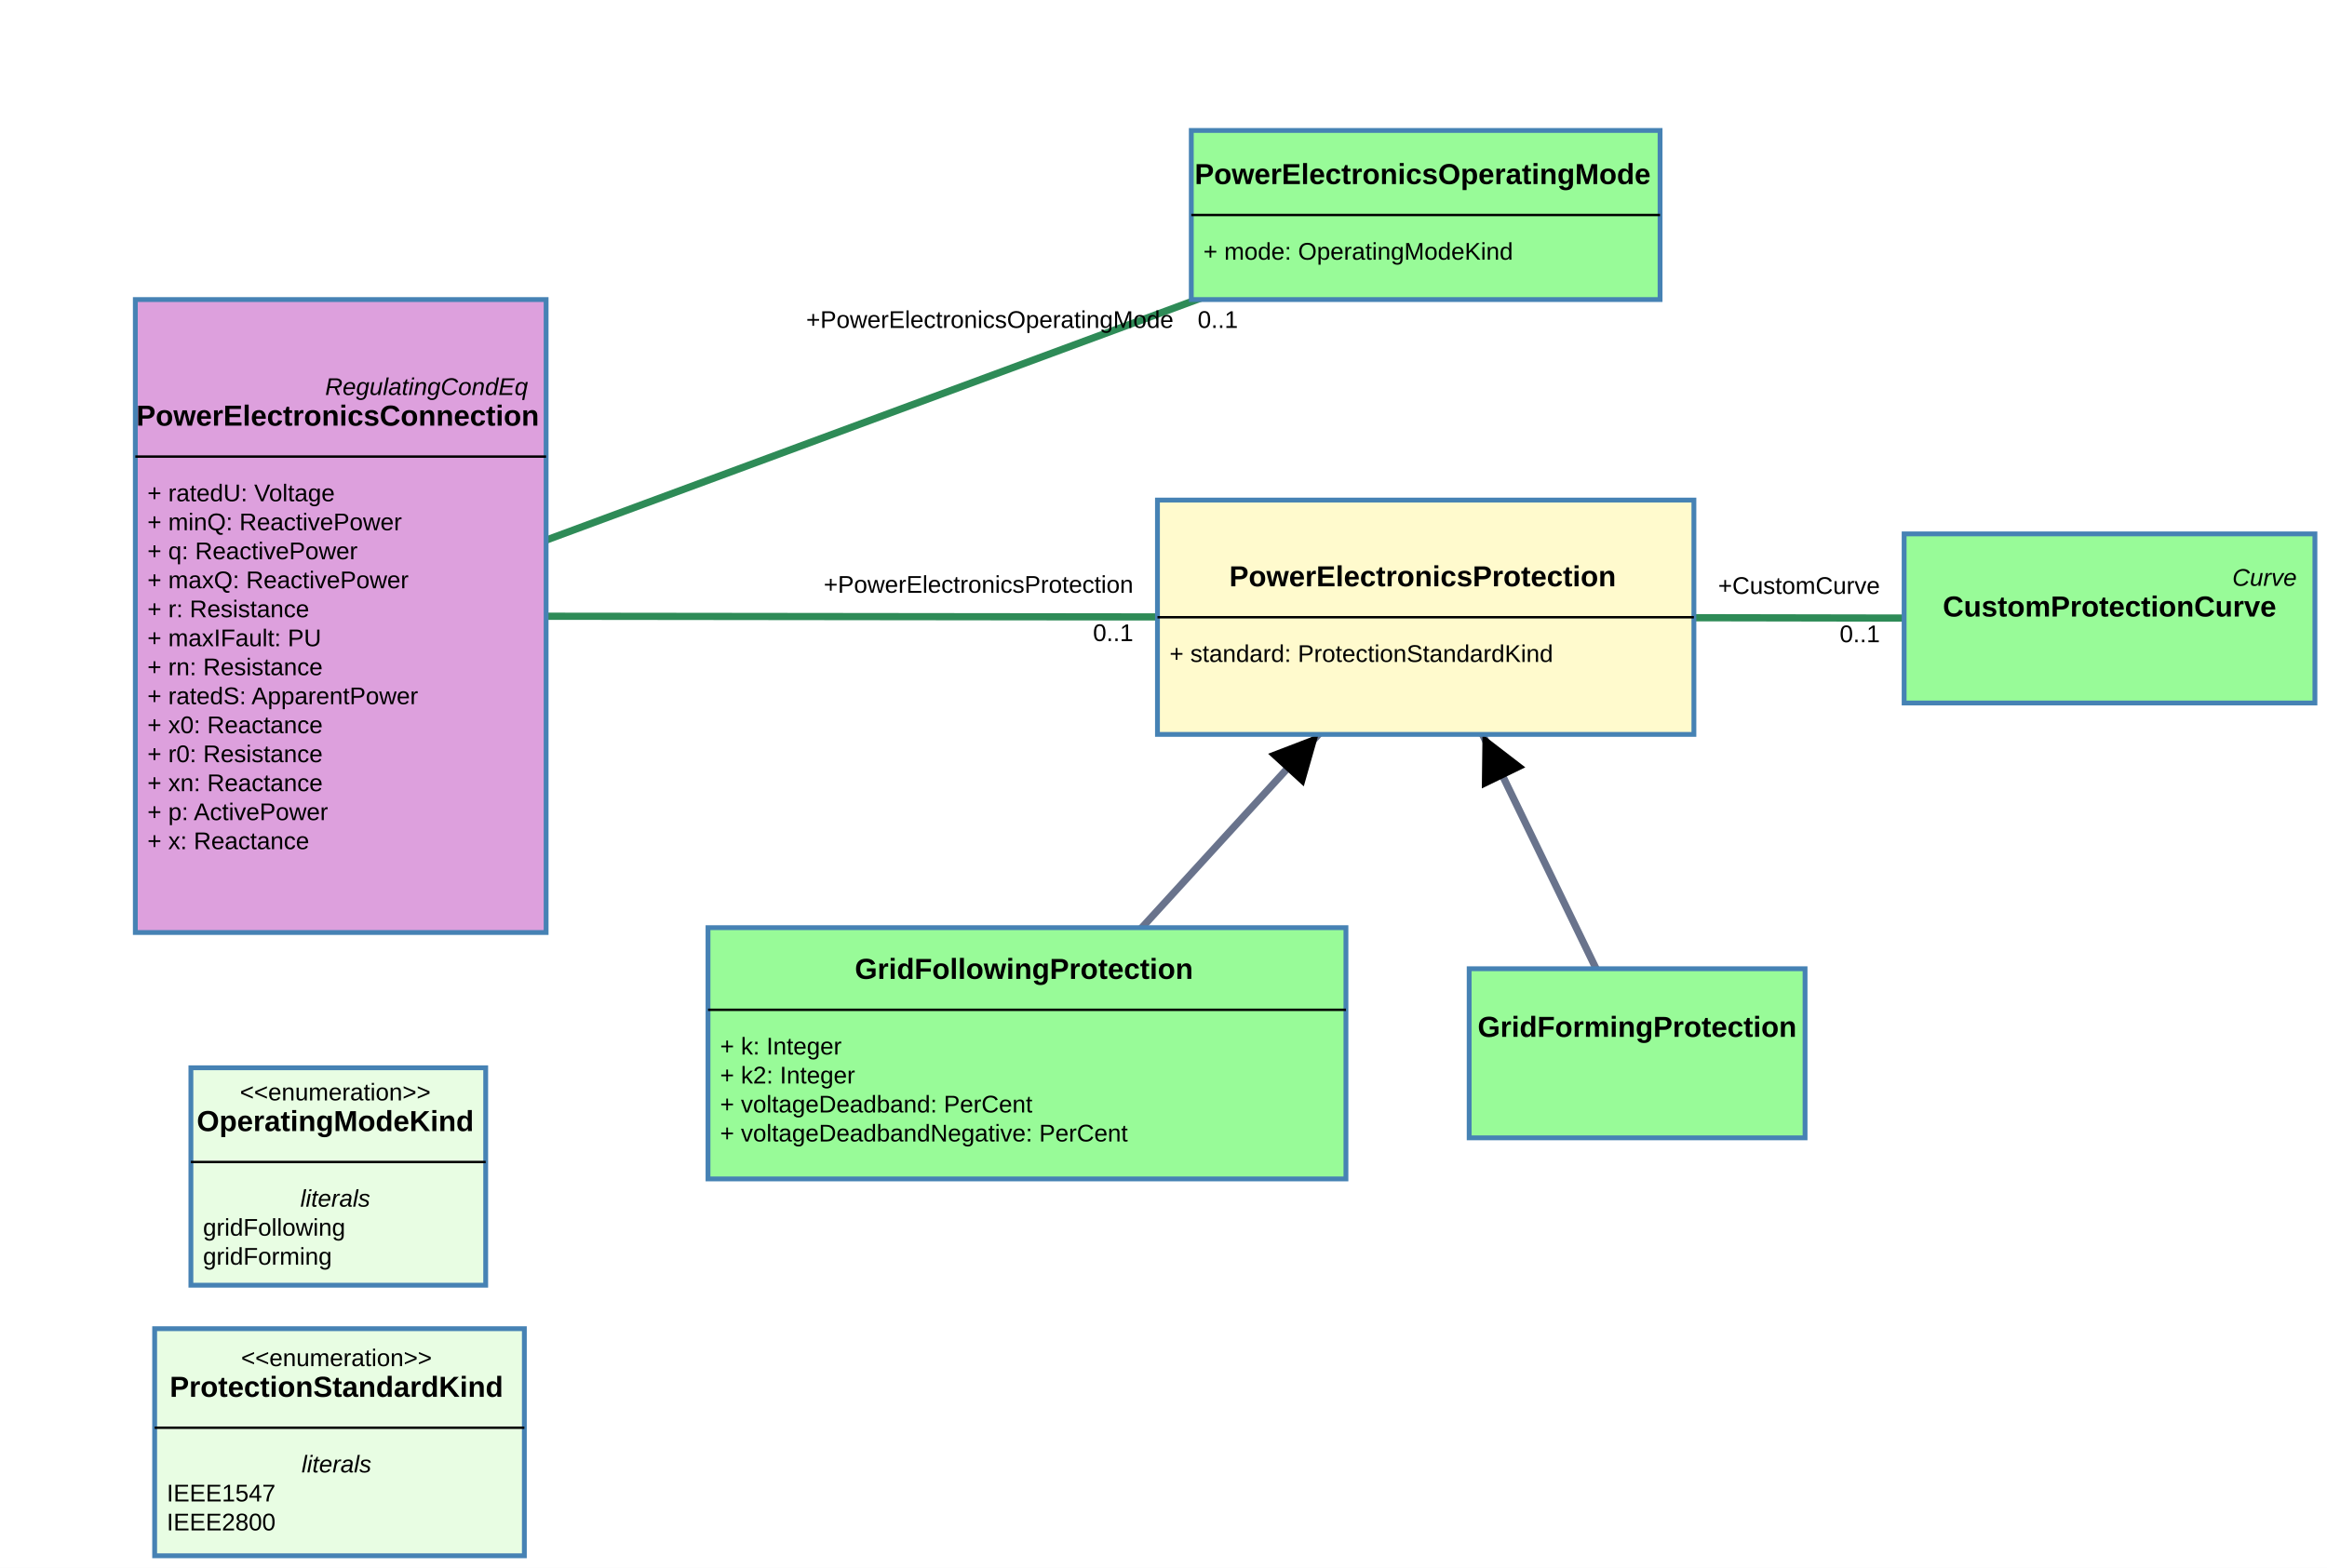
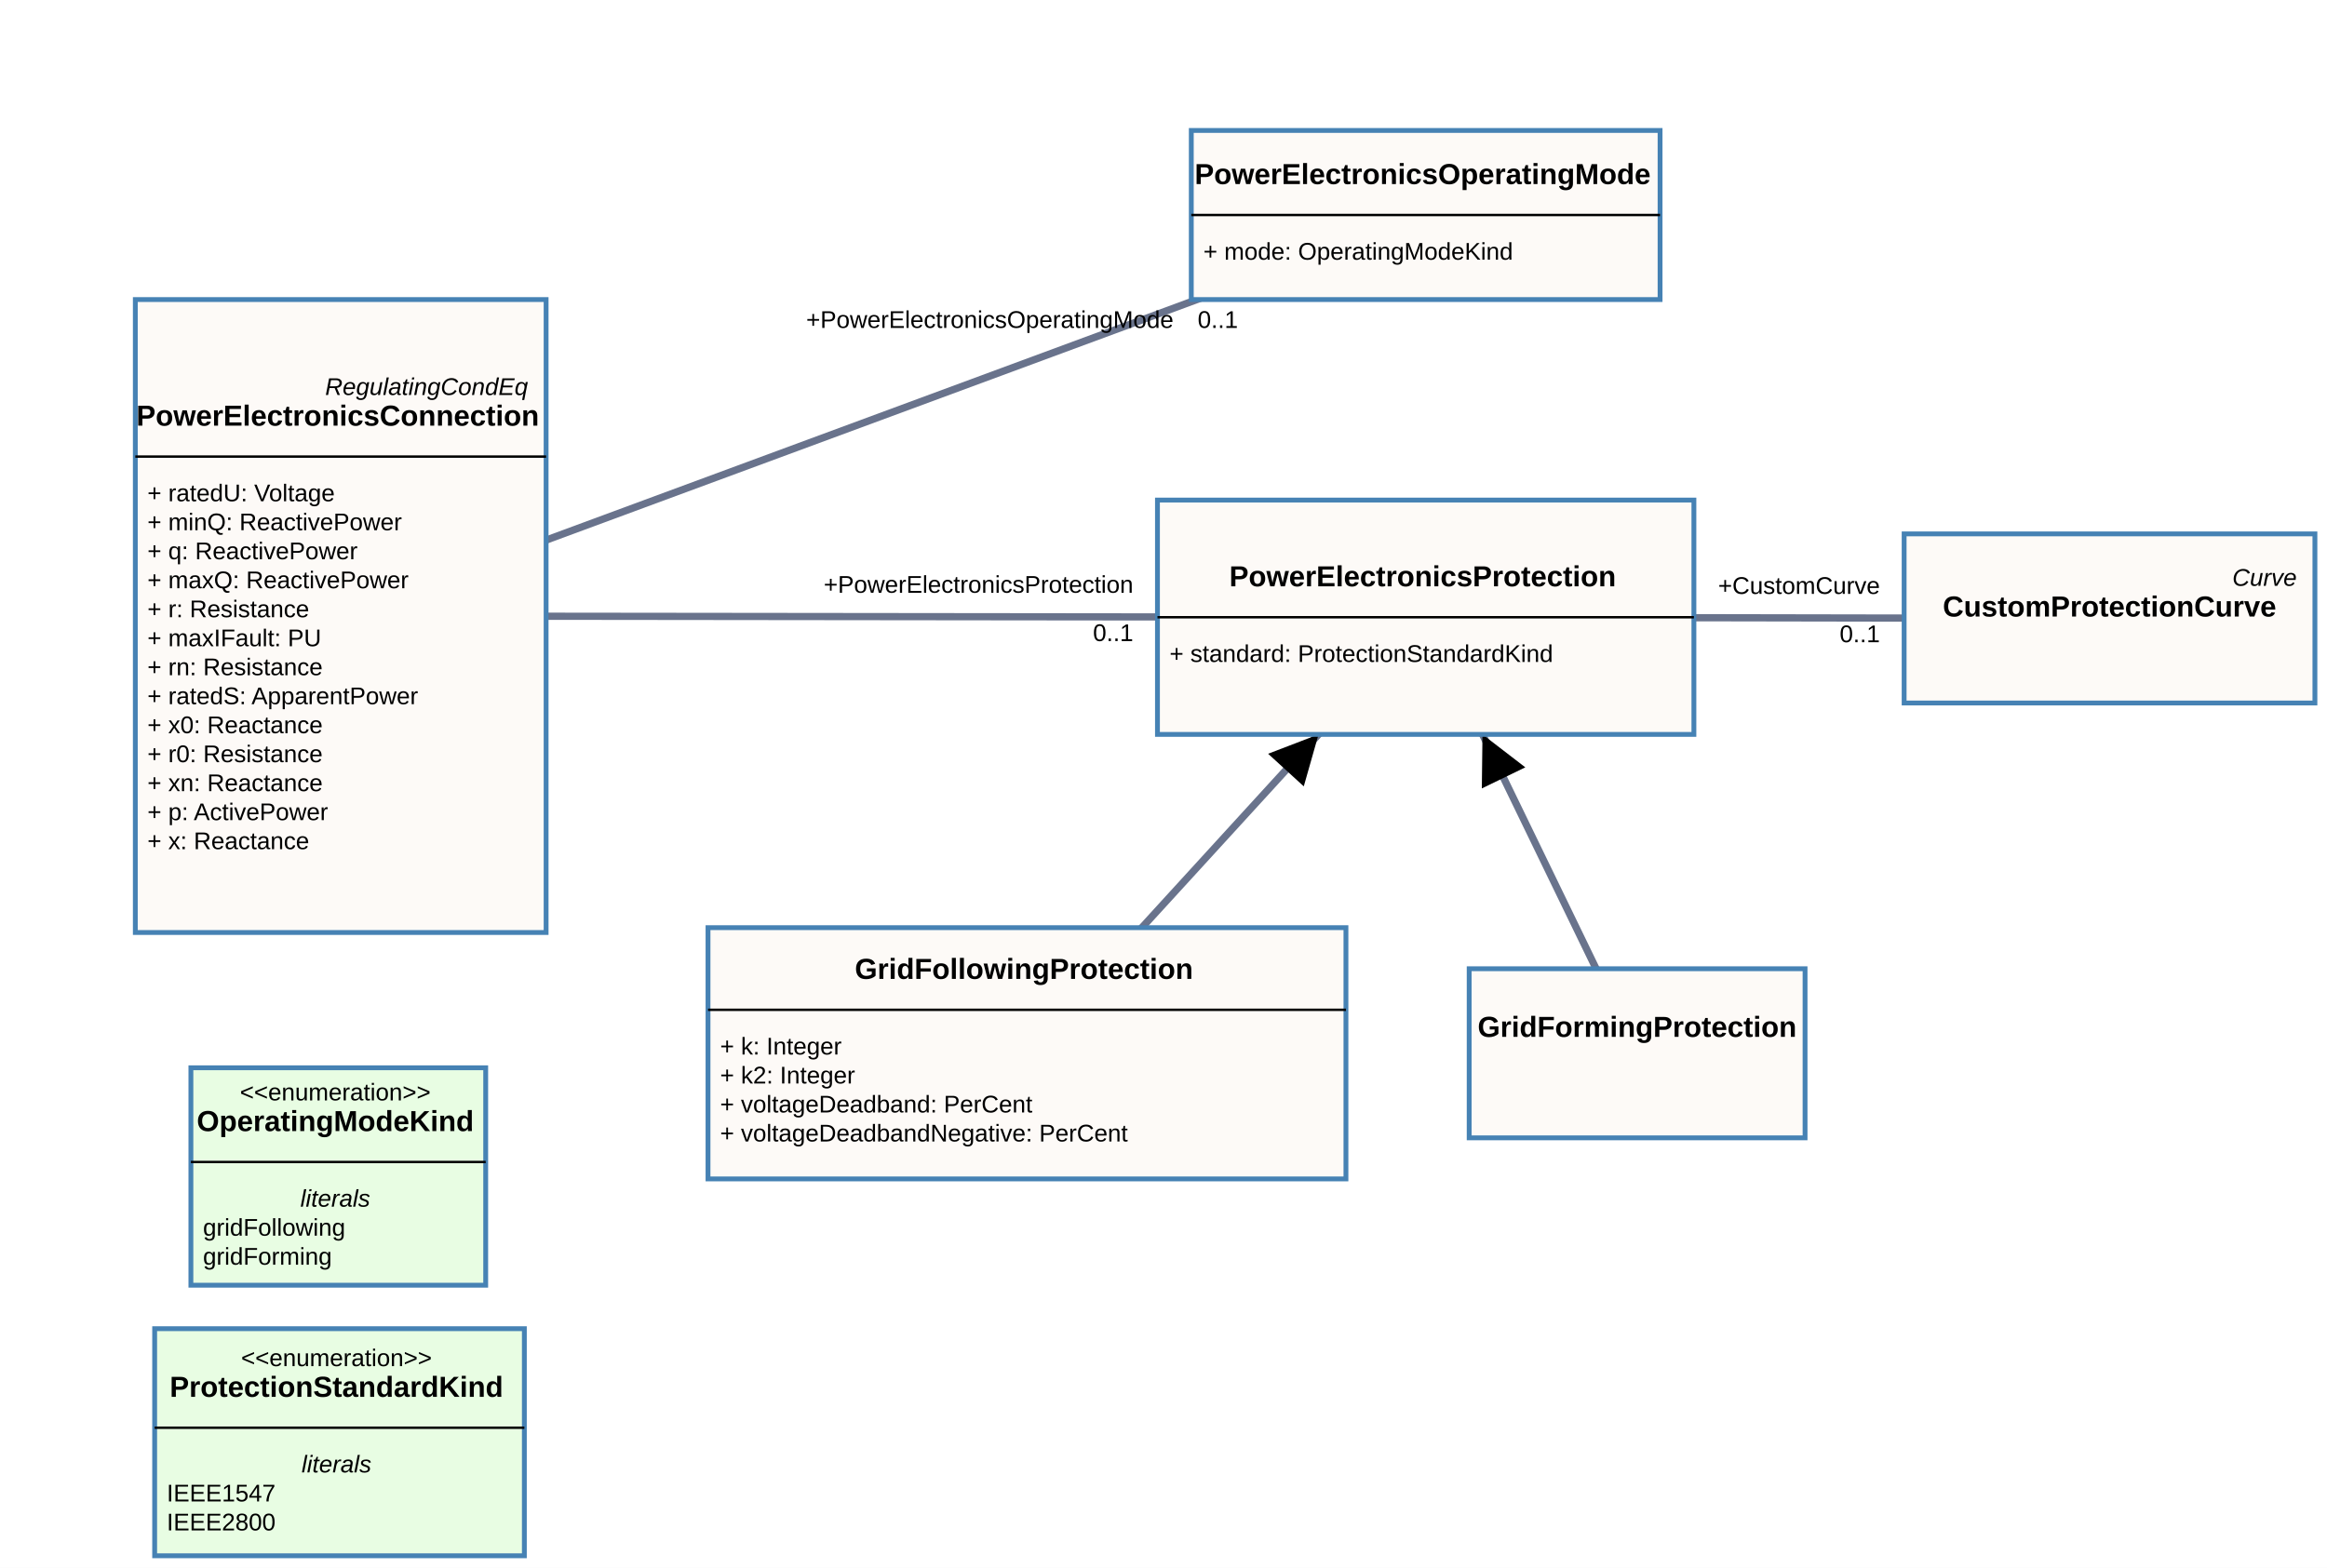
<svg xmlns="http://www.w3.org/2000/svg" width="963" height="649" style="-webkit-tap-highlight-color: rgba(0, 0, 0, 0);">
  <rect width="100%" height="100%" fill="white" />
  <g class="zoom-group">
    <defs>
      <marker id="arrowhead" viewBox="-0 -5 10 10" refX="5" refY="0" orient="auto" markerWidth="10" markerHeight="10" xoverflow="visible">
        <path d="M 0,-5 L 10 ,0 L 0,5" fill="black" style="stroke: none;" />
      </marker>
    </defs>
-     <line class="link" x1="590" y1="255.5" x2="141" y2="255" stroke="#2e8b57" stroke-width="3" />
+     <line class="link" x1="590" y1="255.5" x2="141" y2="255" stroke="#69738c" stroke-width="3" />
    <line class="link" x1="677.5" y1="436" x2="590" y2="255.5" stroke="#69738c" stroke-width="3" marker-end="url(#arrowhead)" />
    <line class="link" x1="425" y1="436" x2="590" y2="255.5" stroke="#69738c" stroke-width="3" marker-end="url(#arrowhead)" />
-     <line class="link" x1="590" y1="89" x2="141" y2="255" stroke="#2e8b57" stroke-width="3" />
-     <line class="link" x1="590" y1="255.5" x2="873" y2="256" stroke="#2e8b57" stroke-width="3" />
+     <line class="link" x1="590" y1="89" x2="141" y2="255" stroke="#69738c" stroke-width="3" />
+     <line class="link" x1="590" y1="255.5" x2="873" y2="256" stroke="#69738c" stroke-width="3" />
    <line class="arrow" x2="617.873" y2="312.998" x1="677.5" y1="436" stroke="#69738c" stroke-width="2" marker-end="url(#arrowhead)" />
    <line class="arrow" x2="538.918" y2="311.381" x1="425" y1="436" stroke="#69738c" stroke-width="2" marker-end="url(#arrowhead)" />
    <g class="draggable" transform="translate(56, 124)">
-       <rect class="box" width="170" height="262" style="fill: #dda0dd; stroke: steelblue; stroke-width: 2px; cursor: move;" />
+       <rect class="box" width="170" height="262" style="fill: #fdfaf7; stroke: steelblue; stroke-width: 2px; cursor: move;" />
      <text x="0" y="0" text-anchor="start" font-size="10px">
        <tspan x="165" y="36" dy=".35em" text-anchor="end" style="font-family: Arial, sans-serif; font-weight: 400; font-style: italic; fill: black; font-size: 10px; pointer-events: none;">RegulatingCondEq</tspan>
        <tspan x="85" y="48" dy=".35em" text-anchor="middle" style="font-family: Arial, sans-serif; font-weight: 700; font-style: normal; fill: black; font-size: 12px; pointer-events: none;">PowerElectronicsConnection</tspan>
        <tspan x="5" y="80" dy=".35em" text-anchor="start" style="font-family: Arial, sans-serif; font-weight: 400; font-style: normal; fill: black; font-size: 10px; pointer-events: none;">+   ratedU: Voltage</tspan>
        <tspan x="5" y="92" dy=".35em" text-anchor="start" style="font-family: Arial, sans-serif; font-weight: 400; font-style: normal; fill: black; font-size: 10px; pointer-events: none;">+   minQ: ReactivePower</tspan>
        <tspan x="5" y="104" dy=".35em" text-anchor="start" style="font-family: Arial, sans-serif; font-weight: 400; font-style: normal; fill: black; font-size: 10px; pointer-events: none;">+   q: ReactivePower</tspan>
        <tspan x="5" y="116" dy=".35em" text-anchor="start" style="font-family: Arial, sans-serif; font-weight: 400; font-style: normal; fill: black; font-size: 10px; pointer-events: none;">+   maxQ: ReactivePower</tspan>
        <tspan x="5" y="128" dy=".35em" text-anchor="start" style="font-family: Arial, sans-serif; font-weight: 400; font-style: normal; fill: black; font-size: 10px; pointer-events: none;">+   r: Resistance</tspan>
        <tspan x="5" y="140" dy=".35em" text-anchor="start" style="font-family: Arial, sans-serif; font-weight: 400; font-style: normal; fill: black; font-size: 10px; pointer-events: none;">+   maxIFault: PU</tspan>
        <tspan x="5" y="152" dy=".35em" text-anchor="start" style="font-family: Arial, sans-serif; font-weight: 400; font-style: normal; fill: black; font-size: 10px; pointer-events: none;">+   rn: Resistance</tspan>
        <tspan x="5" y="164" dy=".35em" text-anchor="start" style="font-family: Arial, sans-serif; font-weight: 400; font-style: normal; fill: black; font-size: 10px; pointer-events: none;">+   ratedS: ApparentPower</tspan>
        <tspan x="5" y="176" dy=".35em" text-anchor="start" style="font-family: Arial, sans-serif; font-weight: 400; font-style: normal; fill: black; font-size: 10px; pointer-events: none;">+   x0: Reactance</tspan>
        <tspan x="5" y="188" dy=".35em" text-anchor="start" style="font-family: Arial, sans-serif; font-weight: 400; font-style: normal; fill: black; font-size: 10px; pointer-events: none;">+   r0: Resistance</tspan>
        <tspan x="5" y="200" dy=".35em" text-anchor="start" style="font-family: Arial, sans-serif; font-weight: 400; font-style: normal; fill: black; font-size: 10px; pointer-events: none;">+   xn: Reactance</tspan>
        <tspan x="5" y="212" dy=".35em" text-anchor="start" style="font-family: Arial, sans-serif; font-weight: 400; font-style: normal; fill: black; font-size: 10px; pointer-events: none;">+   p: ActivePower</tspan>
        <tspan x="5" y="224" dy=".35em" text-anchor="start" style="font-family: Arial, sans-serif; font-weight: 400; font-style: normal; fill: black; font-size: 10px; pointer-events: none;">+   x: Reactance</tspan>
      </text>
      <line x1="0" x2="170" y1="65" y2="65" stroke="black" stroke-width="1" />
    </g>
    <g class="draggable" transform="translate(479, 207)">
-       <rect class="box" width="222" height="97" style="fill: #fffacd; stroke: steelblue; stroke-width: 2px; cursor: move;" />
+       <rect class="box" width="222" height="97" style="fill: #fdfaf7; stroke: steelblue; stroke-width: 2px; cursor: move;" />
      <text x="0" y="0" text-anchor="start" font-size="10px">
        <tspan x="111" y="31.5" dy=".35em" text-anchor="middle" style="font-family: Arial, sans-serif; font-weight: 700; font-style: normal; fill: black; font-size: 12px; pointer-events: none;">PowerElectronicsProtection</tspan>
        <tspan x="5" y="63.5" dy=".35em" text-anchor="start" style="font-family: Arial, sans-serif; font-weight: 400; font-style: normal; fill: black; font-size: 10px; pointer-events: none;">+   standard: ProtectionStandardKind</tspan>
      </text>
      <line x1="0" x2="222" y1="48.5" y2="48.5" stroke="black" stroke-width="1" />
    </g>
    <g class="draggable" transform="translate(293, 384)">
-       <rect class="box" width="264" height="104" style="fill: #98fb98; stroke: steelblue; stroke-width: 2px; cursor: move;" />
+       <rect class="box" width="264" height="104" style="fill: #fdfaf7; stroke: steelblue; stroke-width: 2px; cursor: move;" />
      <text x="0" y="0" text-anchor="start" font-size="10px">
        <tspan x="132" y="17" dy=".35em" text-anchor="middle" style="font-family: Arial, sans-serif; font-weight: 700; font-style: normal; fill: black; font-size: 12px; pointer-events: none;">GridFollowingProtection</tspan>
        <tspan x="5" y="49" dy=".35em" text-anchor="start" style="font-family: Arial, sans-serif; font-weight: 400; font-style: normal; fill: black; font-size: 10px; pointer-events: none;">+   k: Integer</tspan>
        <tspan x="5" y="61" dy=".35em" text-anchor="start" style="font-family: Arial, sans-serif; font-weight: 400; font-style: normal; fill: black; font-size: 10px; pointer-events: none;">+   k2: Integer</tspan>
        <tspan x="5" y="73" dy=".35em" text-anchor="start" style="font-family: Arial, sans-serif; font-weight: 400; font-style: normal; fill: black; font-size: 10px; pointer-events: none;">+   voltageDeadband: PerCent</tspan>
        <tspan x="5" y="85" dy=".35em" text-anchor="start" style="font-family: Arial, sans-serif; font-weight: 400; font-style: normal; fill: black; font-size: 10px; pointer-events: none;">+   voltageDeadbandNegative: PerCent</tspan>
      </text>
      <line x1="0" x2="264" y1="34" y2="34" stroke="black" stroke-width="1" />
    </g>
    <g class="draggable" transform="translate(608, 401)">
-       <rect class="box" width="139" height="70" style="fill: #98fb98; stroke: steelblue; stroke-width: 2px; cursor: move;" />
+       <rect class="box" width="139" height="70" style="fill: #fdfaf7; stroke: steelblue; stroke-width: 2px; cursor: move;" />
      <text x="0" y="0" text-anchor="start" font-size="10px">
        <tspan x="69.5" y="24" dy=".35em" text-anchor="middle" style="font-family: Arial, sans-serif; font-weight: 700; font-style: normal; fill: black; font-size: 12px; pointer-events: none;">GridFormingProtection</tspan>
      </text>
    </g>
    <g class="draggable" transform="translate(493, 54)">
-       <rect class="box" width="194" height="70" style="fill: #98fb98; stroke: steelblue; stroke-width: 2px; cursor: move;" />
+       <rect class="box" width="194" height="70" style="fill: #fdfaf7; stroke: steelblue; stroke-width: 2px; cursor: move;" />
      <text x="0" y="0" text-anchor="start" font-size="10px">
        <tspan x="97" y="18" dy=".35em" text-anchor="middle" style="font-family: Arial, sans-serif; font-weight: 700; font-style: normal; fill: black; font-size: 12px; pointer-events: none;">PowerElectronicsOperatingMode</tspan>
        <tspan x="5" y="50" dy=".35em" text-anchor="start" style="font-family: Arial, sans-serif; font-weight: 400; font-style: normal; fill: black; font-size: 10px; pointer-events: none;">+   mode: OperatingModeKind</tspan>
      </text>
      <line x1="0" x2="194" y1="35" y2="35" stroke="black" stroke-width="1" />
    </g>
    <g class="draggable" transform="translate(64, 550)">
      <rect class="box" width="153" height="94" style="fill: #e8fde3; stroke: steelblue; stroke-width: 2px; cursor: move;" />
      <text x="0" y="0" text-anchor="start" font-size="10px">
        <tspan x="76.5" y="12" dy=".35em" text-anchor="middle" style="font-family: Arial, sans-serif; font-weight: 400; font-style: normal; fill: black; font-size: 10px; pointer-events: none;">&lt;&lt;enumeration&gt;&gt;</tspan>
        <tspan x="76.5" y="24" dy=".35em" text-anchor="middle" style="font-family: Arial, sans-serif; font-weight: 700; font-style: normal; fill: black; font-size: 12px; pointer-events: none;">ProtectionStandardKind</tspan>
        <tspan x="76.5" y="56" dy=".35em" text-anchor="middle" style="font-family: Arial, sans-serif; font-weight: 400; font-style: italic; fill: black; font-size: 10px; pointer-events: none;">literals</tspan>
        <tspan x="5" y="68" dy=".35em" text-anchor="start" style="font-family: Arial, sans-serif; font-weight: 400; font-style: normal; fill: black; font-size: 10px; pointer-events: none;">IEEE1547</tspan>
        <tspan x="5" y="80" dy=".35em" text-anchor="start" style="font-family: Arial, sans-serif; font-weight: 400; font-style: normal; fill: black; font-size: 10px; pointer-events: none;">IEEE2800</tspan>
      </text>
      <line x1="0" x2="153" y1="41" y2="41" stroke="black" stroke-width="1" />
    </g>
    <g class="draggable" transform="translate(79, 442)">
      <rect class="box" width="122" height="90" style="fill: #e8fde3; stroke: steelblue; stroke-width: 2px; cursor: move;" />
      <text x="0" y="0" text-anchor="start" font-size="10px">
        <tspan x="61" y="10" dy=".35em" text-anchor="middle" style="font-family: Arial, sans-serif; font-weight: 400; font-style: normal; fill: black; font-size: 10px; pointer-events: none;">&lt;&lt;enumeration&gt;&gt;</tspan>
        <tspan x="61" y="22" dy=".35em" text-anchor="middle" style="font-family: Arial, sans-serif; font-weight: 700; font-style: normal; fill: black; font-size: 12px; pointer-events: none;">OperatingModeKind</tspan>
        <tspan x="61" y="54" dy=".35em" text-anchor="middle" style="font-family: Arial, sans-serif; font-weight: 400; font-style: italic; fill: black; font-size: 10px; pointer-events: none;">literals</tspan>
        <tspan x="5" y="66" dy=".35em" text-anchor="start" style="font-family: Arial, sans-serif; font-weight: 400; font-style: normal; fill: black; font-size: 10px; pointer-events: none;">gridFollowing</tspan>
        <tspan x="5" y="78" dy=".35em" text-anchor="start" style="font-family: Arial, sans-serif; font-weight: 400; font-style: normal; fill: black; font-size: 10px; pointer-events: none;">gridForming</tspan>
      </text>
      <line x1="0" x2="122" y1="39" y2="39" stroke="black" stroke-width="1" />
    </g>
    <g class="draggable" transform="translate(788, 221)">
-       <rect class="box" width="170" height="70" style="fill: #98fb98; stroke: steelblue; stroke-width: 2px; cursor: move;" />
+       <rect class="box" width="170" height="70" style="fill: #fdfaf7; stroke: steelblue; stroke-width: 2px; cursor: move;" />
      <text x="0" y="0" text-anchor="start" font-size="10px">
        <tspan x="165" y="18" dy=".35em" text-anchor="end" style="font-family: Arial, sans-serif; font-weight: 400; font-style: italic; fill: black; font-size: 10px; pointer-events: none;">Curve</tspan>
        <tspan x="85" y="30" dy=".35em" text-anchor="middle" style="font-family: Arial, sans-serif; font-weight: 700; font-style: normal; fill: black; font-size: 12px; pointer-events: none;">CustomProtectionCurve</tspan>
      </text>
    </g>
    <text class="link-text-start-top" x="469" y="255.371" text-anchor="end" dy="-1em" style="font-family: Arial, sans-serif; font-size: 10px; fill: black;">+PowerElectronicsProtection</text>
    <text class="link-text-start-top" x="653.352" y="396.501" text-anchor="end" dy="-1em" style="font-family: Arial, sans-serif; font-size: 10px; fill: black;" />
    <text class="link-text-start-top" x="470.908" y="380.31" text-anchor="end" dy="-1em" style="font-family: Arial, sans-serif; font-size: 10px; fill: black;" />
    <text class="link-text-start-top" x="485.642" y="125.734" text-anchor="end" dy="1em" style="font-family: Arial, sans-serif; font-size: 10px; fill: black;">+PowerElectronicsOperatingMode</text>
    <text class="link-text-start-top" x="711" y="255.705" text-anchor="start" dy="-1em" style="font-family: Arial, sans-serif; font-size: 10px; fill: black;" />
    <text class="link-text-start-btm" x="469" y="255.371" dy="1em" text-anchor="end" style="font-family: Arial, sans-serif; font-size: 10px; fill: black;">0..1</text>
    <text class="link-text-start-btm" x="663.352" y="396.501" dy="-1em" text-anchor="start" style="font-family: Arial, sans-serif; font-size: 10px; fill: black;" />
    <text class="link-text-start-btm" x="480.908" y="380.31" dy="-1em" text-anchor="start" style="font-family: Arial, sans-serif; font-size: 10px; fill: black;" />
    <text class="link-text-start-btm" x="495.642" y="125.734" dy="1em" text-anchor="start" style="font-family: Arial, sans-serif; font-size: 10px; fill: black;">0..1</text>
    <text class="link-text-start-btm" x="711" y="255.705" dy="1em" text-anchor="start" style="font-family: Arial, sans-serif; font-size: 10px; fill: black;" />
    <text class="link-text-end-top" x="236" y="255.1" dy="-1em" text-anchor="start" style="font-family: Arial, sans-serif; font-size: 10px; fill: black;" />
    <text class="link-text-end-top" x="610.692" y="308.499" dy="1em" text-anchor="end" style="font-family: Arial, sans-serif; font-size: 10px; fill: black;" />
    <text class="link-text-end-top" x="537.291" y="307.69" dy="1em" text-anchor="end" style="font-family: Arial, sans-serif; font-size: 10px; fill: black;" />
    <text class="link-text-end-top" x="235.69" y="221.841" dy="-1em" text-anchor="start" style="font-family: Arial, sans-serif; font-size: 10px; fill: black;" />
    <text class="link-text-end-top" x="778" y="255.841" dy="-1em" text-anchor="end" style="font-family: Arial, sans-serif; font-size: 10px; fill: black;">+CustomCurve</text>
    <text class="link-text-end-btm" x="236" y="255.1" dy="1em" text-anchor="start" style="font-family: Arial, sans-serif; font-size: 10px; fill: black;" />
    <text class="link-text-end-btm" x="620.692" y="308.499" dy="1em" text-anchor="start" style="font-family: Arial, sans-serif; font-size: 10px; fill: black;" />
    <text class="link-text-end-btm" x="547.291" y="307.69" dy="1em" text-anchor="start" style="font-family: Arial, sans-serif; font-size: 10px; fill: black;" />
    <text class="link-text-end-btm" x="235.69" y="221.841" dy="1em" text-anchor="start" style="font-family: Arial, sans-serif; font-size: 10px; fill: black;" />
    <text class="link-text-end-btm" x="778" y="255.841" dy="1em" text-anchor="end" style="font-family: Arial, sans-serif; font-size: 10px; fill: black;">0..1</text>
  </g>
</svg>
